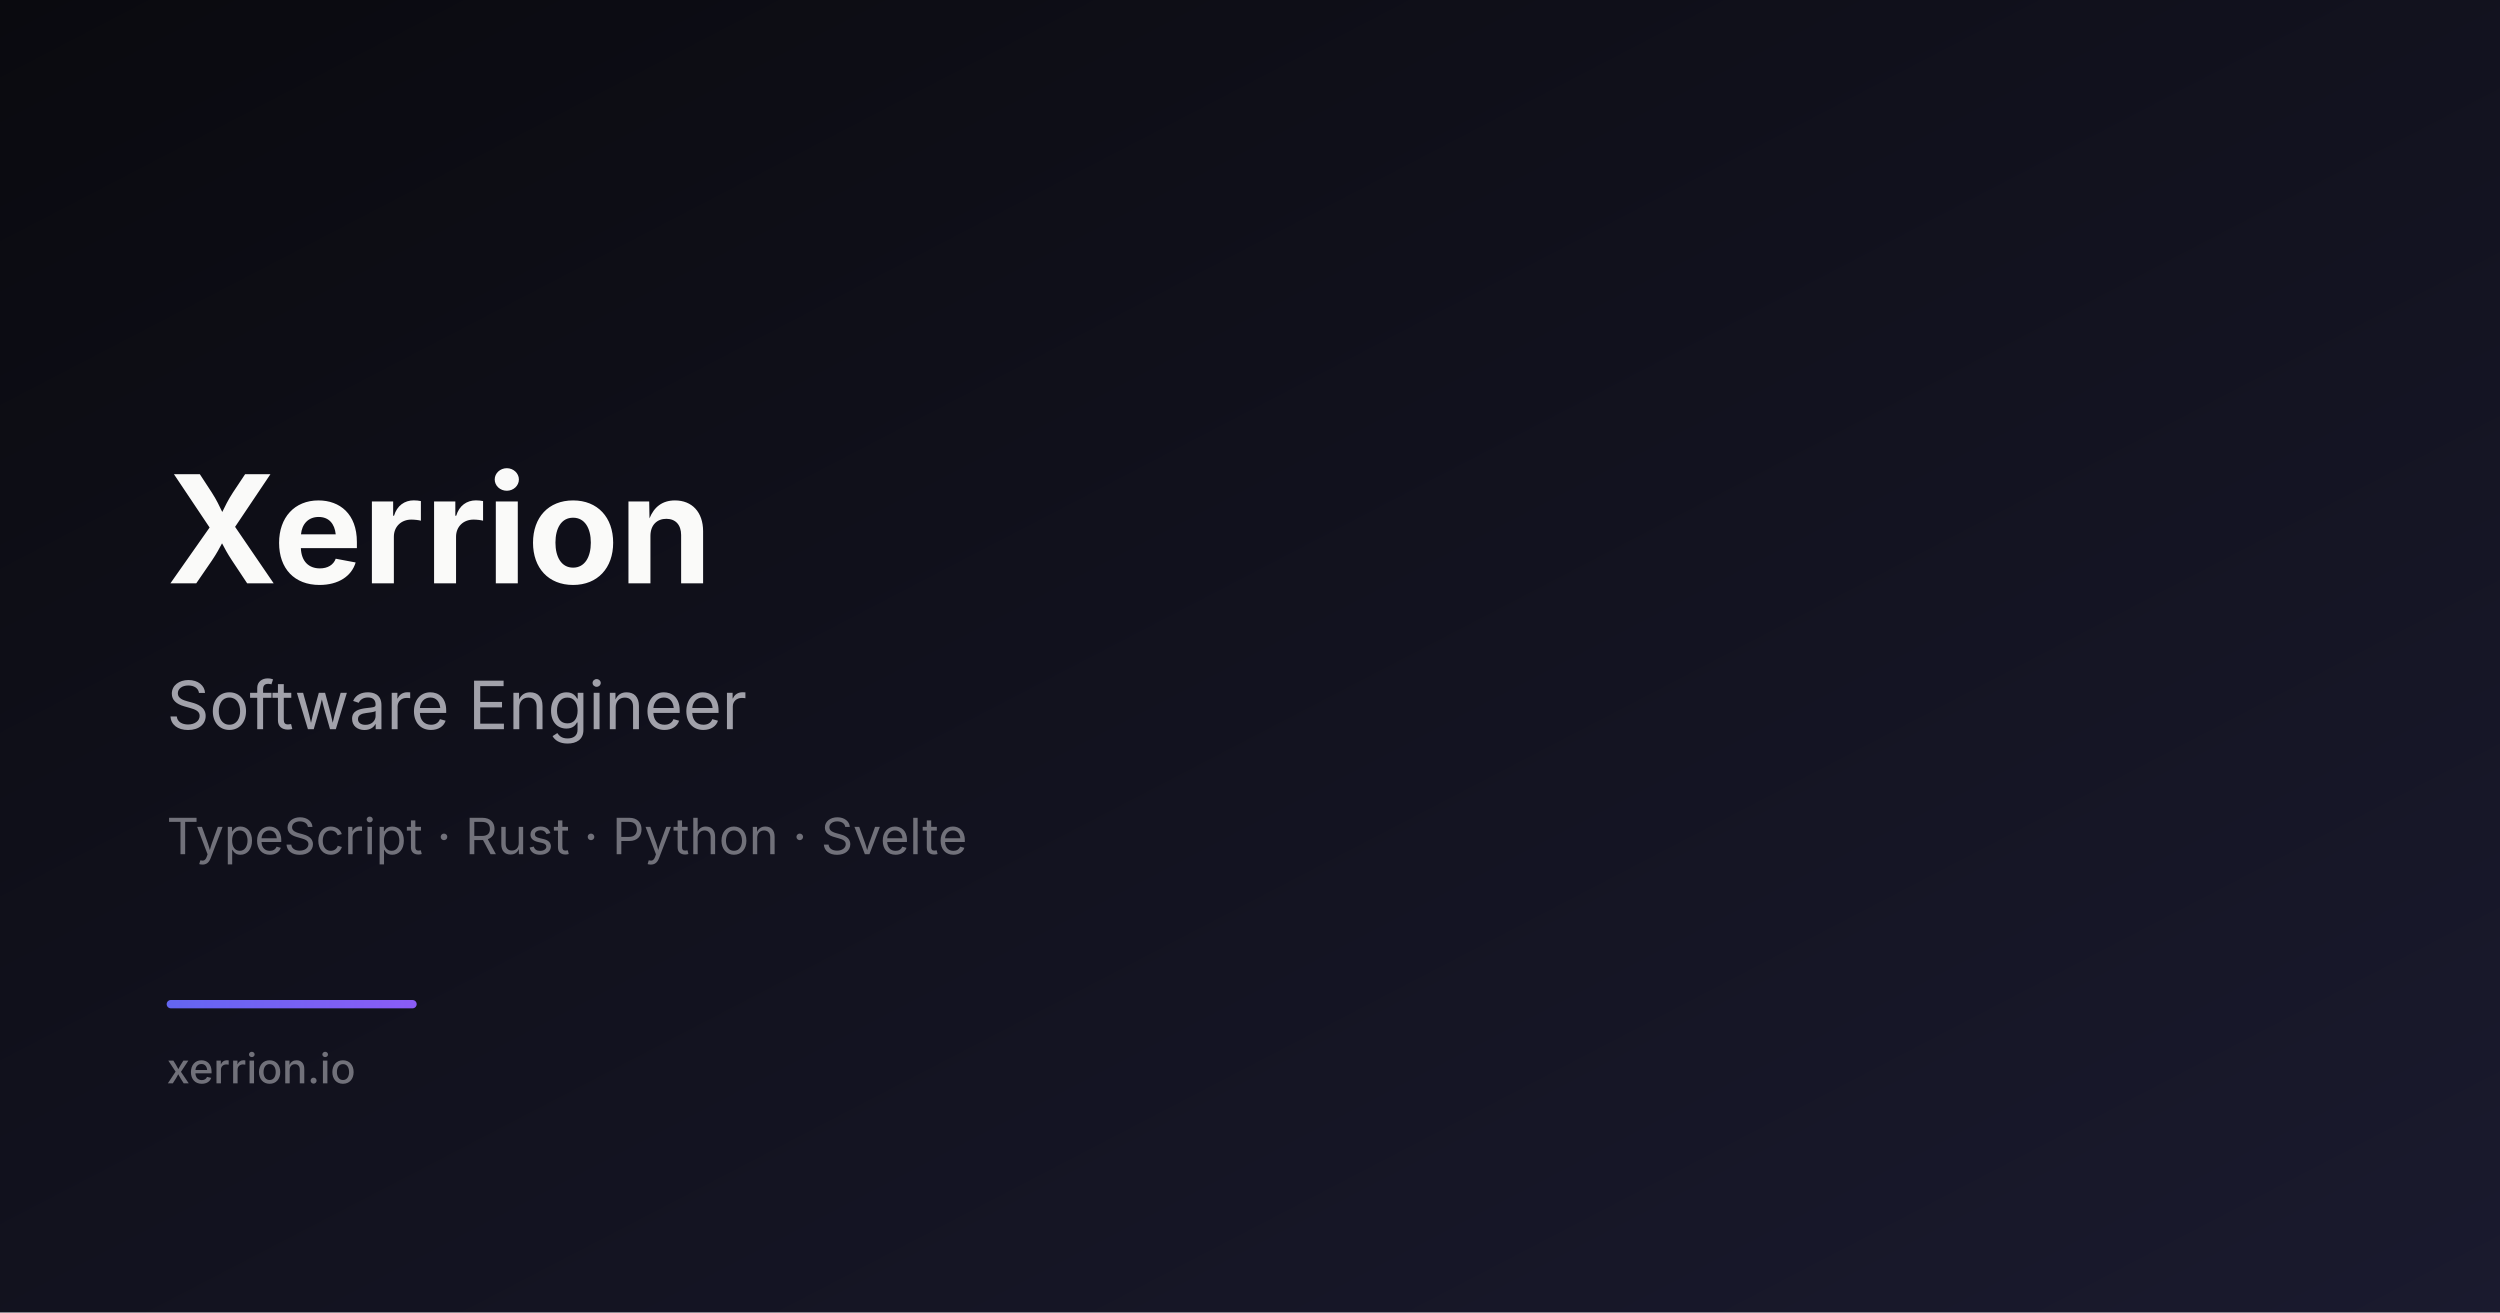
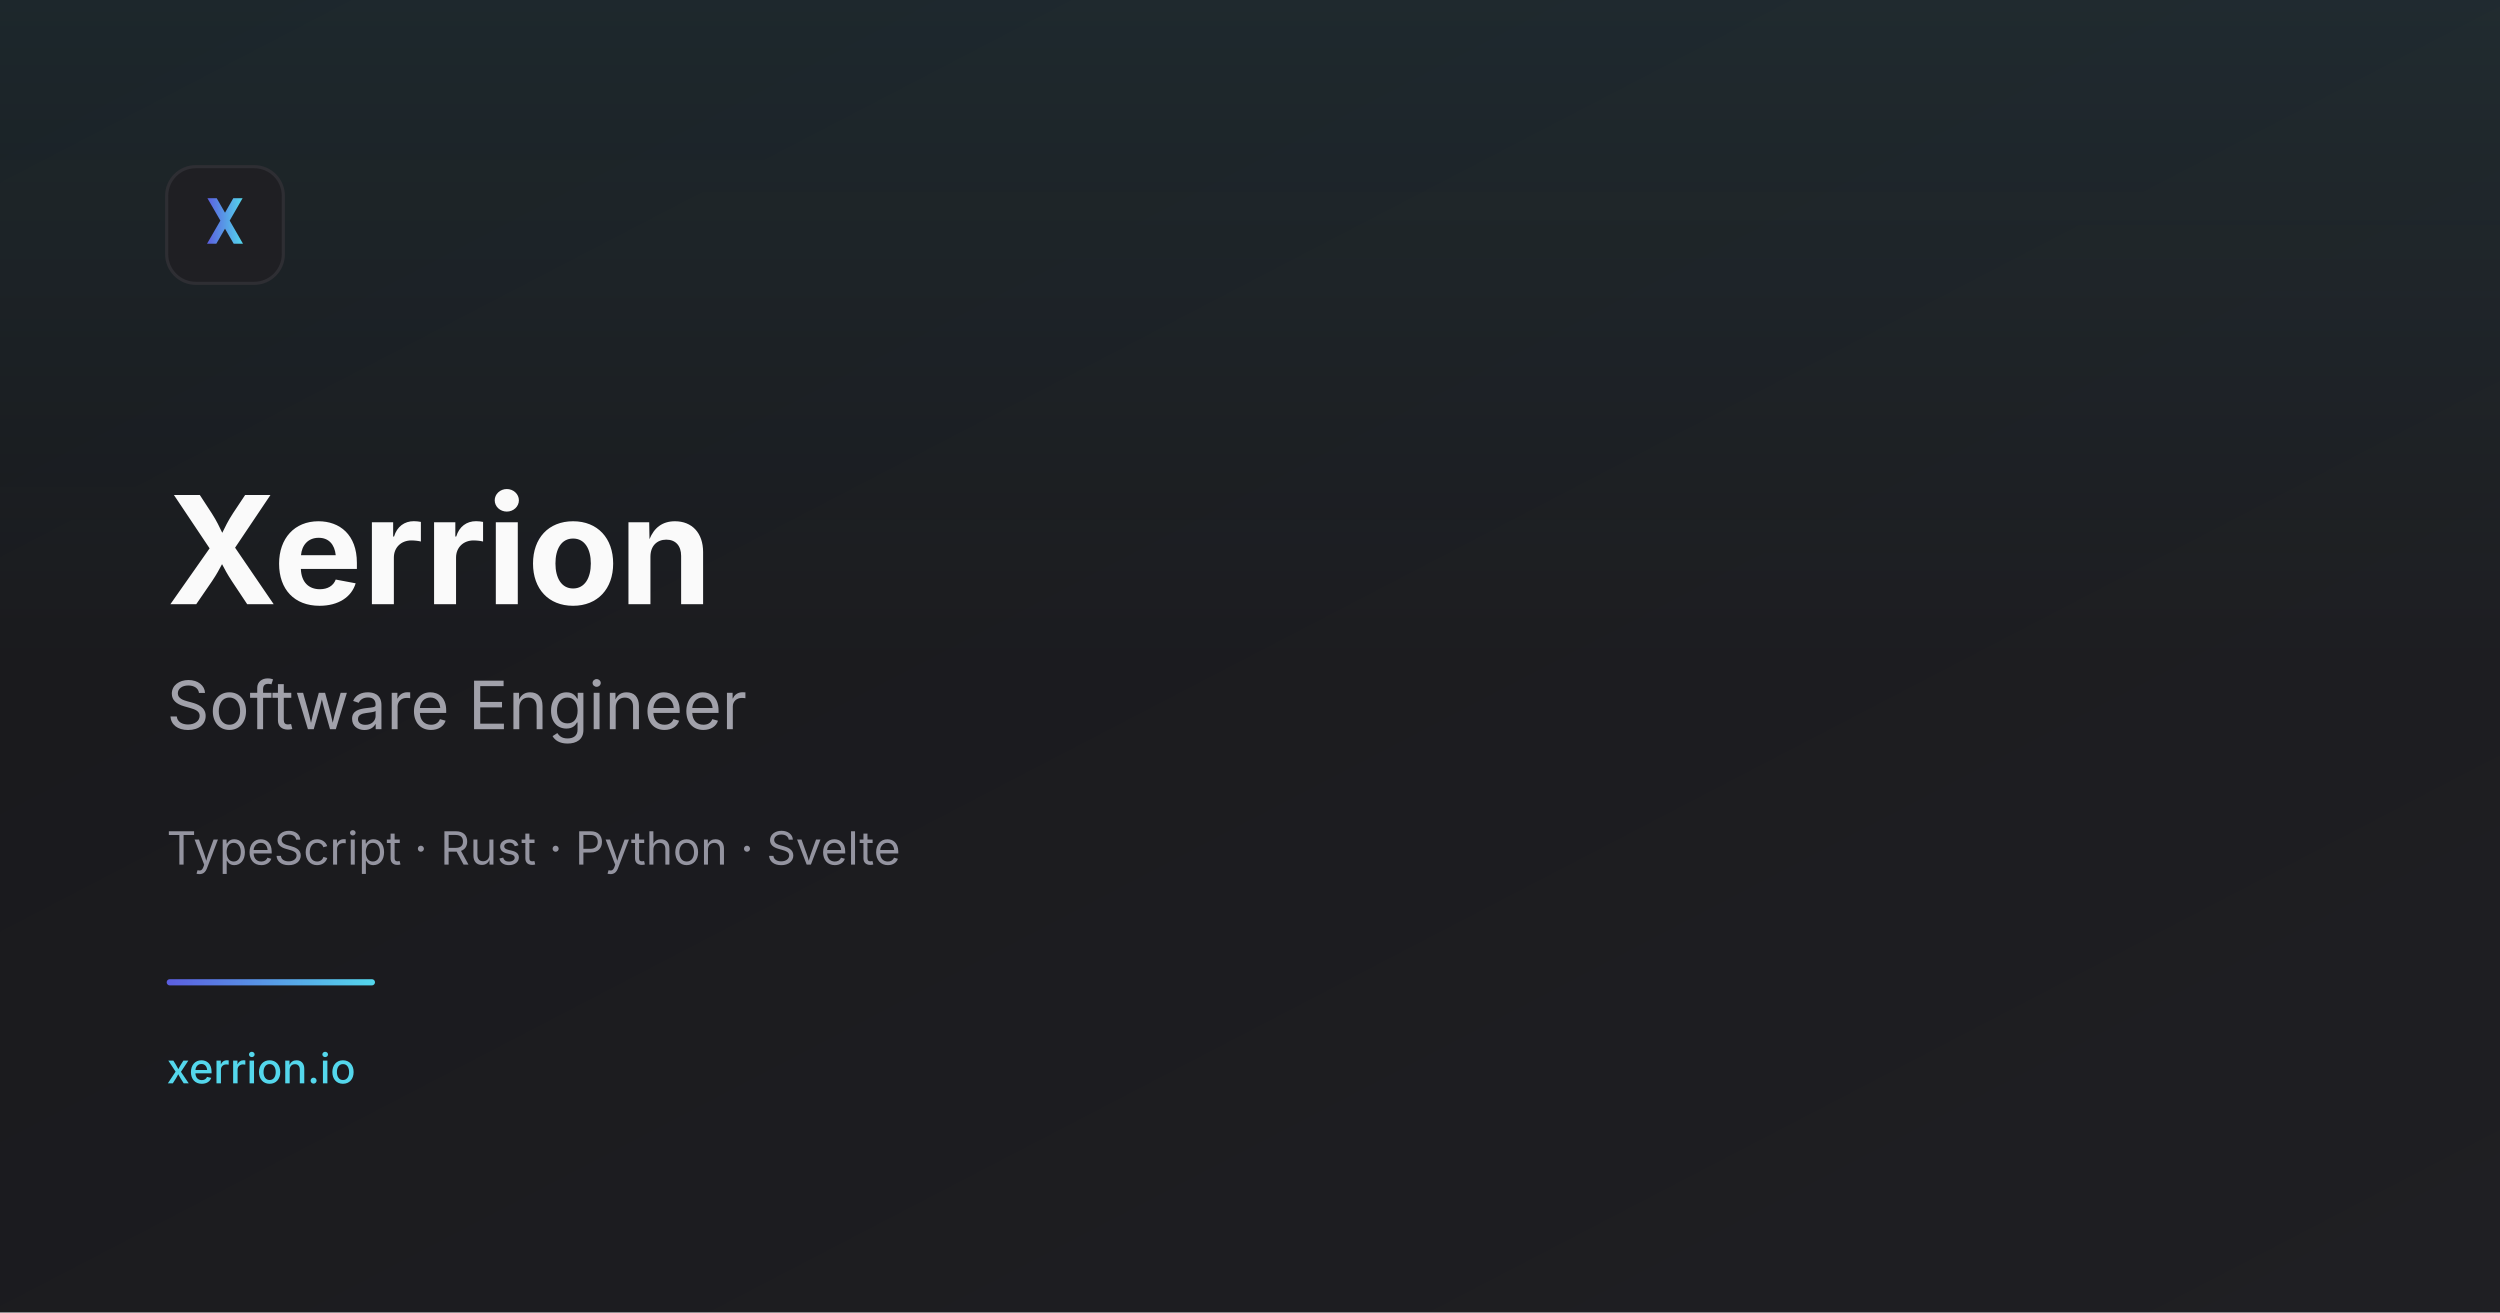
<svg xmlns="http://www.w3.org/2000/svg" width="1200" height="630">
  <defs>
    <linearGradient id="bg" x1="0%" y1="0%" x2="100%" y2="100%">
-       <stop offset="0%" style="stop-color:#0a0a0f" />
-       <stop offset="100%" style="stop-color:#1a1a2e" />
+       <stop offset="0%" style="stop-color:#18181b" />
+       <stop offset="100%" style="stop-color:#1f1f23" />
    </linearGradient>
    <linearGradient id="accent" x1="0%" y1="0%" x2="100%" y2="0%">
-       <stop offset="0%" style="stop-color:#6366f1" />
-       <stop offset="100%" style="stop-color:#8b5cf6" />
+       <stop offset="0%" style="stop-color:#5b5ee0" />
+       <stop offset="100%" style="stop-color:#54d7ec" />
+     </linearGradient>
+     <linearGradient id="glow" x1="0%" y1="0%" x2="0%" y2="100%">
+       <stop offset="0%" style="stop-color:#54d7ec;stop-opacity:0.08" />
+       <stop offset="100%" style="stop-color:#54d7ec;stop-opacity:0" />
    </linearGradient>
  </defs>
  <rect width="1200" height="630" fill="url(#bg)" />
-   <rect x="80" y="480" width="120" height="4" rx="2" fill="url(#accent)" />
-   <text x="80" y="280" font-family="Inter, system-ui, -apple-system, sans-serif" font-size="72" font-weight="700" fill="#fafaf9">Xerrion</text>
+   <rect width="1200" height="320" fill="url(#glow)" />
+   <rect x="80" y="80" width="56" height="56" rx="14" fill="#1f1f23" stroke="#2e2e33" stroke-width="1.5" />
+   <text x="108" y="117" font-family="ui-monospace, 'SF Mono', SFMono-Regular, Menlo, monospace" font-size="30" font-weight="800" fill="url(#accent)" text-anchor="middle">X</text>
+   <text x="80" y="290" font-family="Inter, system-ui, -apple-system, sans-serif" font-size="72" font-weight="700" fill="#fafafa">Xerrion</text>
  <text x="80" y="350" font-family="Inter, system-ui, -apple-system, sans-serif" font-size="32" font-weight="400" fill="#a1a1aa">Software Engineer</text>
-   <text x="80" y="410" font-family="Inter, system-ui, -apple-system, sans-serif" font-size="24" font-weight="400" fill="#71717a">TypeScript · Rust · Python · Svelte</text>
-   <text x="80" y="520" font-family="Inter, system-ui, -apple-system, sans-serif" font-size="20" font-weight="500" fill="#71717a">xerrion.io</text>
+   <text x="80" y="415" font-family="Inter, system-ui, -apple-system, sans-serif" font-size="22" font-weight="400" fill="#9494a0">TypeScript · Rust · Python · Svelte</text>
+   <rect x="80" y="470" width="100" height="3" rx="1.5" fill="url(#accent)" />
+   <text x="80" y="520" font-family="Inter, system-ui, -apple-system, sans-serif" font-size="20" font-weight="500" fill="#54d7ec">xerrion.io</text>
</svg>
